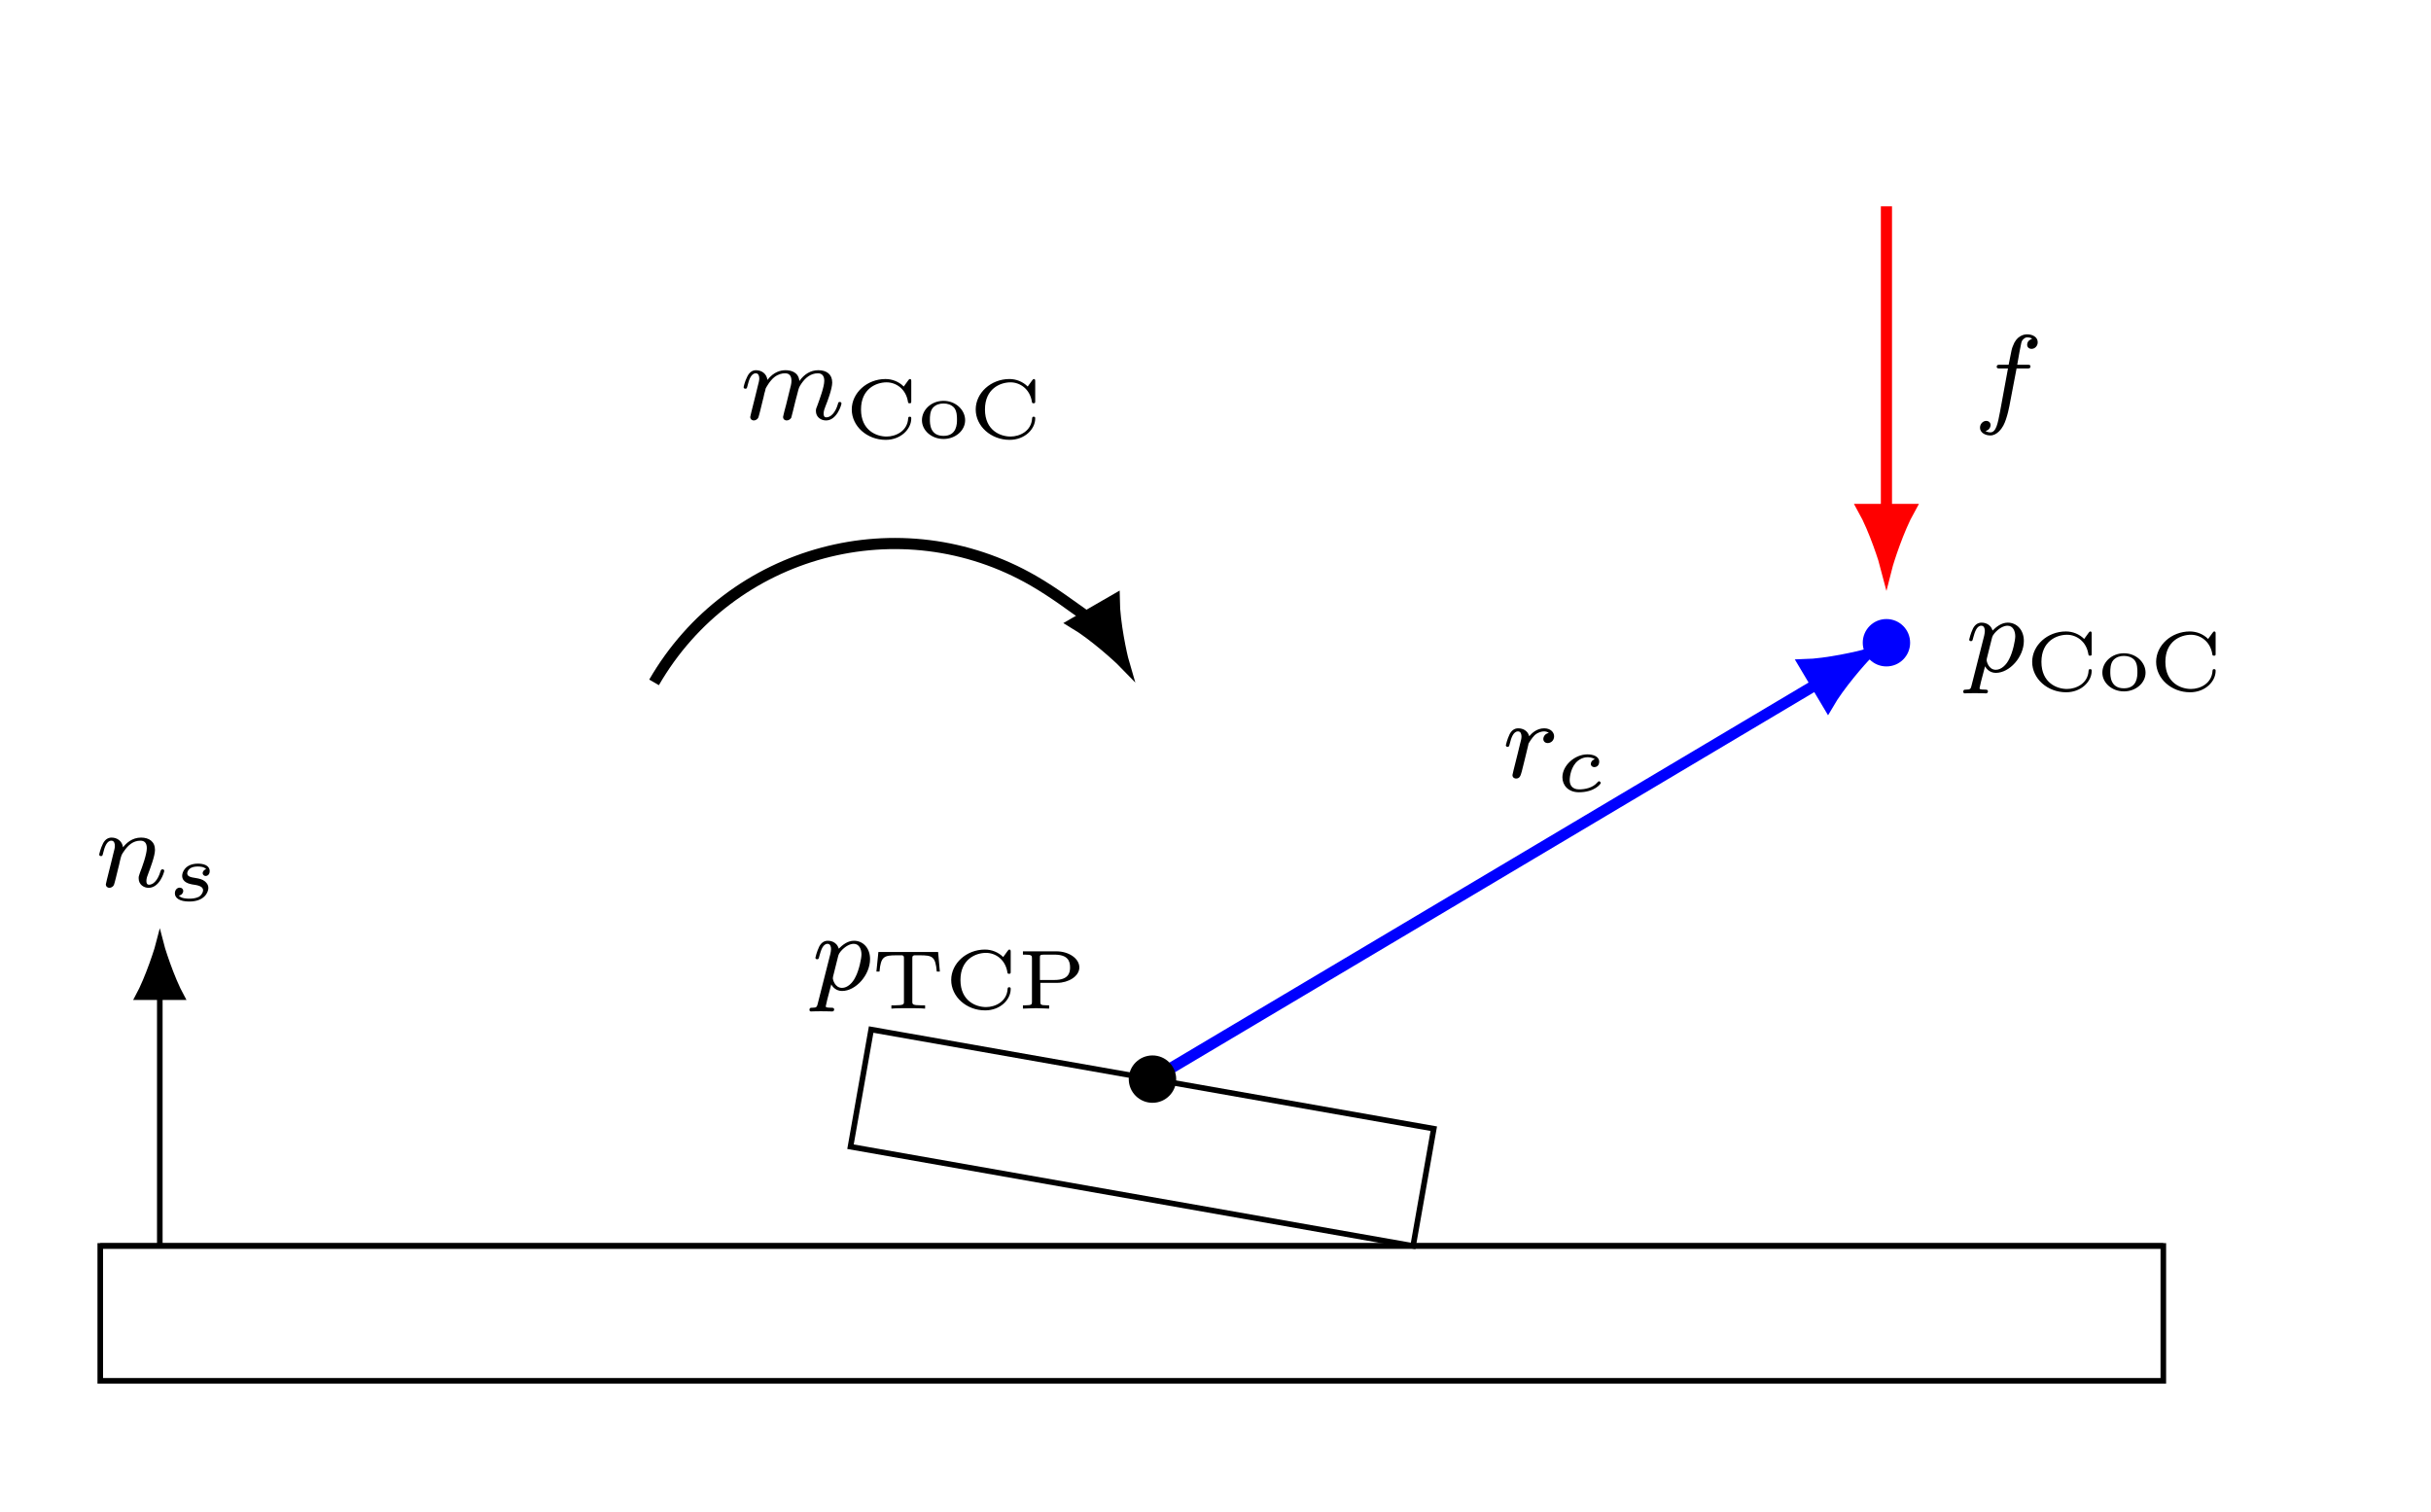
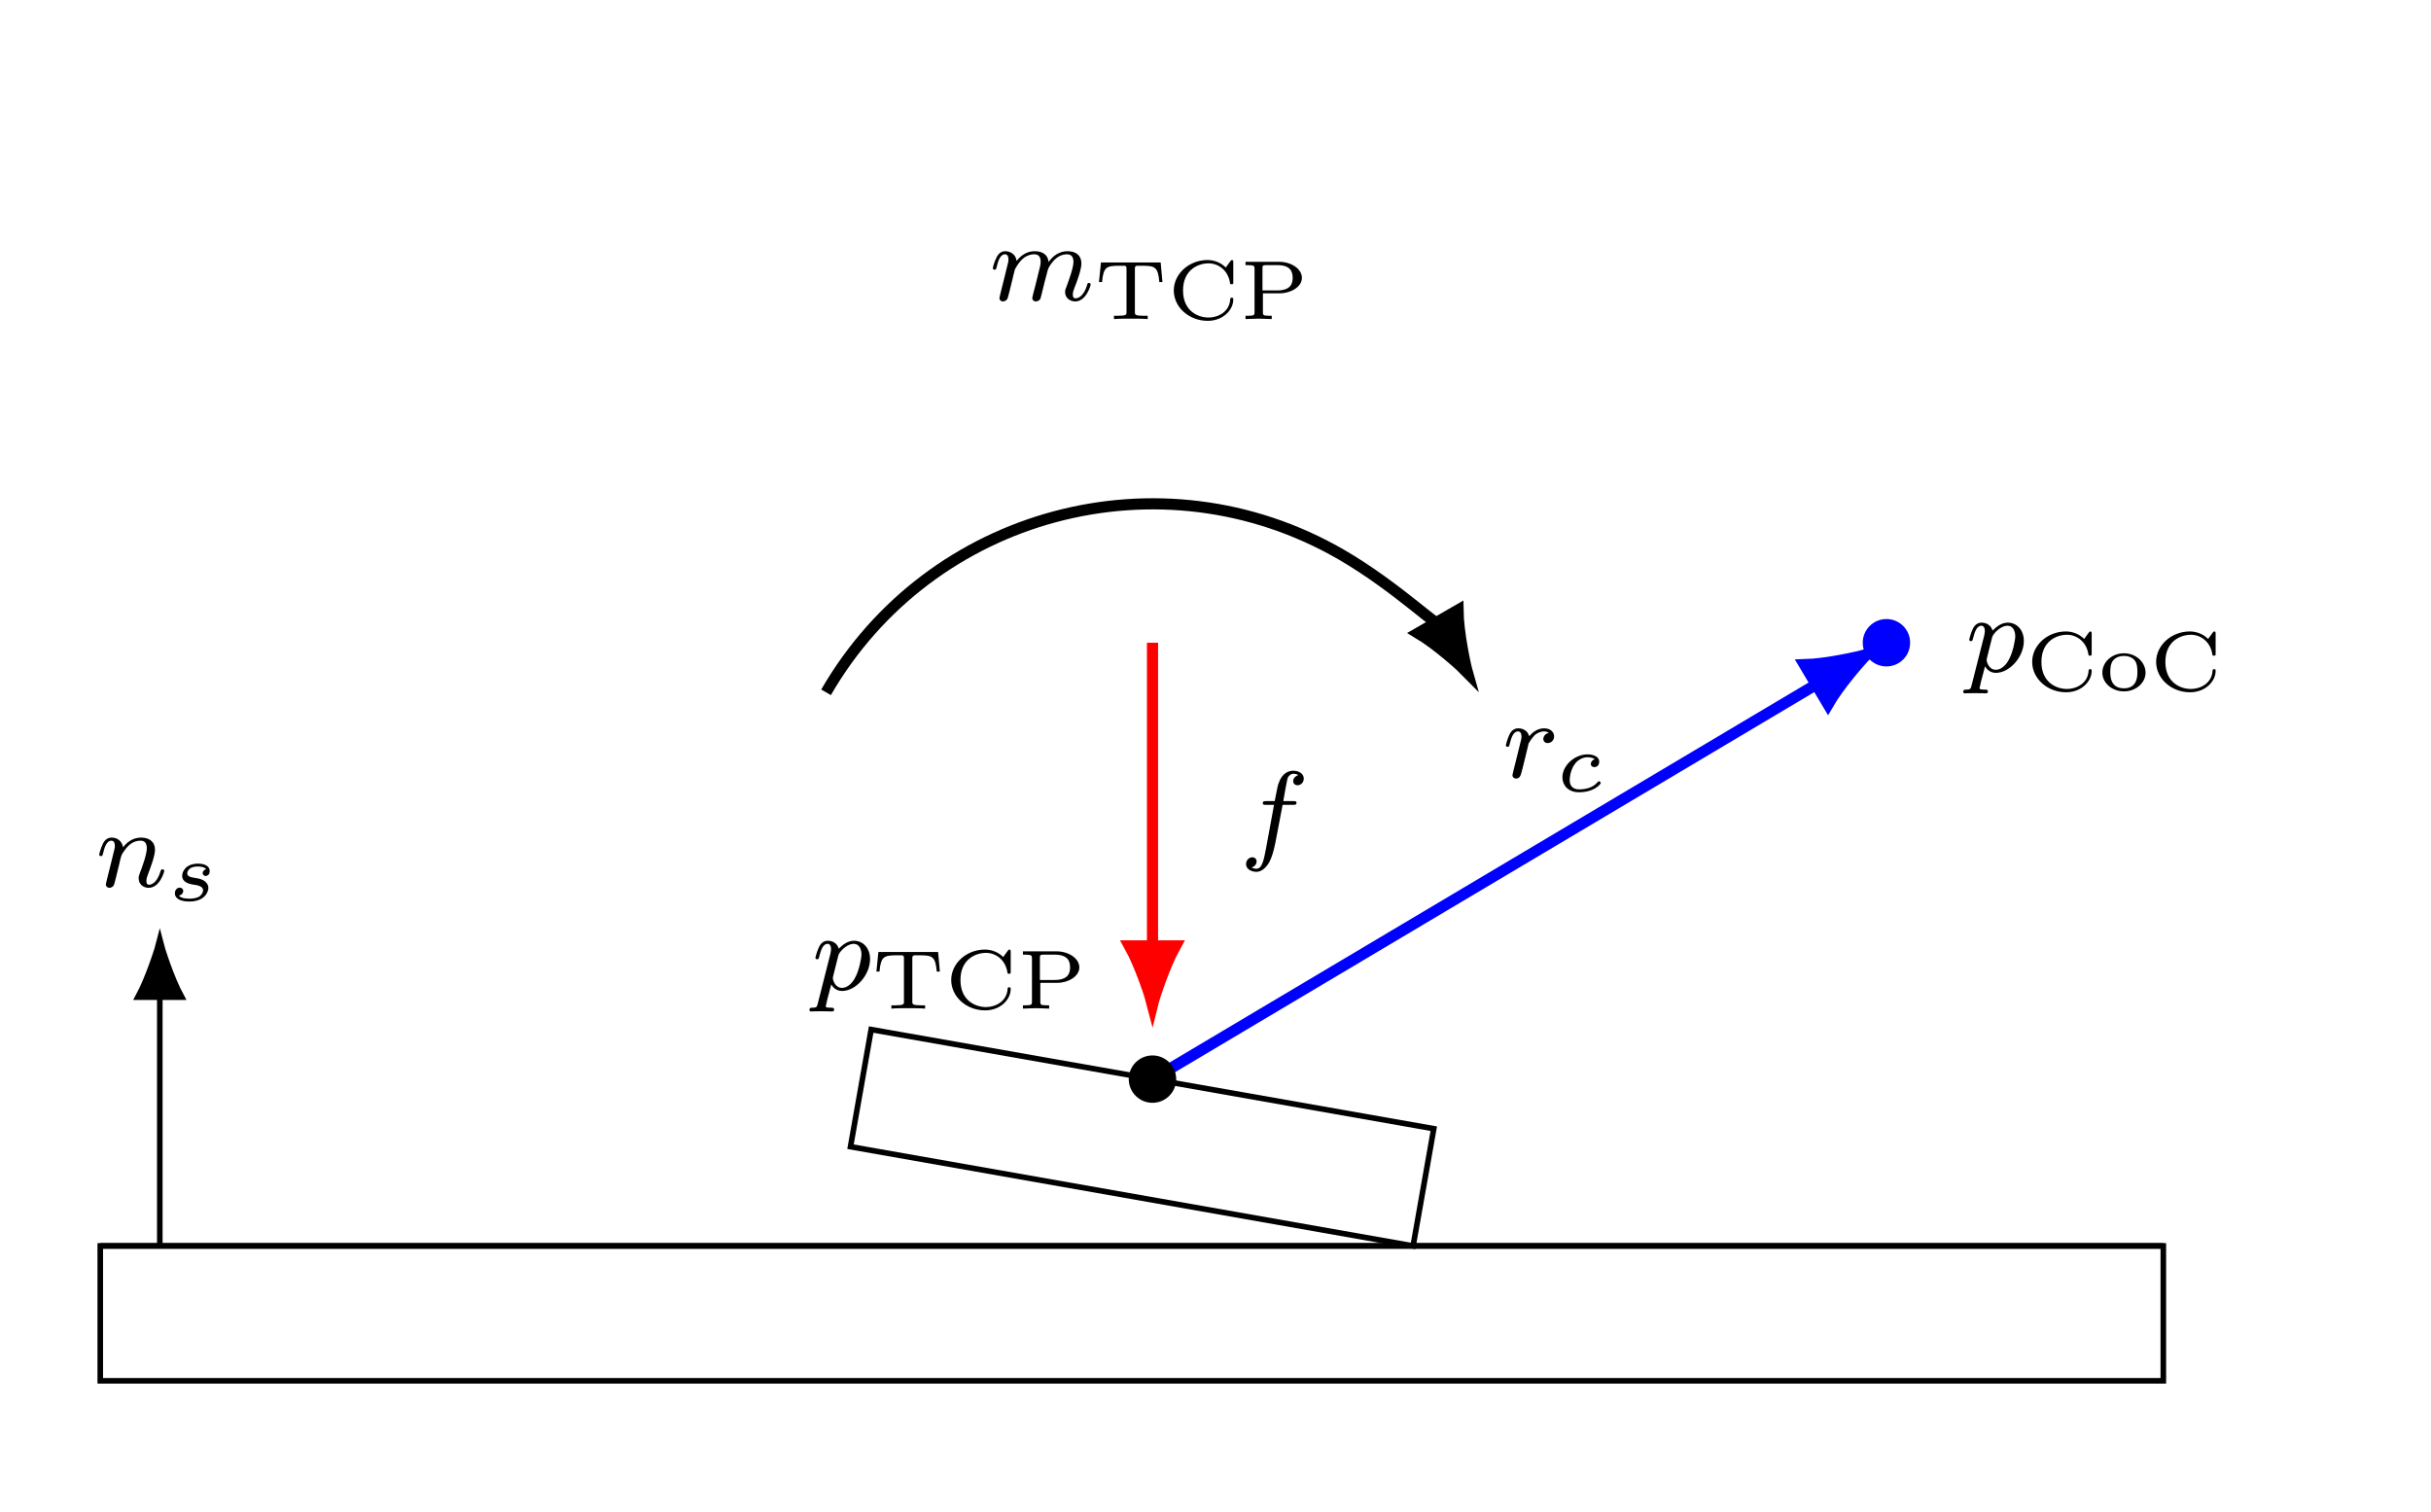
<svg xmlns="http://www.w3.org/2000/svg" xmlns:xlink="http://www.w3.org/1999/xlink" width="172.38" height="107.183" viewBox="0 0 172.38 107.183">
  <defs>
    <g>
      <g id="glyph-0-0">
        <path d="M 1.578 -1.297 C 1.609 -1.422 1.688 -1.719 1.703 -1.828 C 1.812 -2.266 1.812 -2.266 2 -2.531 C 2.266 -2.922 2.625 -3.266 3.156 -3.266 C 3.453 -3.266 3.609 -3.094 3.609 -2.734 C 3.609 -2.297 3.281 -1.391 3.125 -1 C 3.031 -0.75 3.031 -0.703 3.031 -0.594 C 3.031 -0.141 3.406 0.078 3.734 0.078 C 4.516 0.078 4.844 -1.031 4.844 -1.125 C 4.844 -1.203 4.781 -1.234 4.719 -1.234 C 4.625 -1.234 4.609 -1.172 4.578 -1.094 C 4.391 -0.453 4.062 -0.141 3.766 -0.141 C 3.641 -0.141 3.578 -0.219 3.578 -0.406 C 3.578 -0.578 3.641 -0.766 3.719 -0.953 C 3.828 -1.25 4.188 -2.172 4.188 -2.609 C 4.188 -3.203 3.766 -3.484 3.203 -3.484 C 2.562 -3.484 2.156 -3.094 1.922 -2.797 C 1.859 -3.234 1.516 -3.484 1.109 -3.484 C 0.828 -3.484 0.625 -3.312 0.5 -3.062 C 0.312 -2.688 0.234 -2.297 0.234 -2.281 C 0.234 -2.203 0.297 -2.172 0.359 -2.172 C 0.453 -2.172 0.469 -2.203 0.516 -2.406 C 0.609 -2.797 0.766 -3.266 1.094 -3.266 C 1.297 -3.266 1.344 -3.062 1.344 -2.891 C 1.344 -2.75 1.297 -2.594 1.234 -2.344 C 1.219 -2.281 1.109 -1.812 1.078 -1.703 L 0.781 -0.516 C 0.75 -0.391 0.703 -0.203 0.703 -0.172 C 0.703 0.016 0.859 0.078 0.953 0.078 C 1.094 0.078 1.219 -0.016 1.266 -0.109 C 1.297 -0.156 1.359 -0.422 1.406 -0.594 Z M 1.578 -1.297 " />
      </g>
      <g id="glyph-0-1">
        <path d="M 1.531 -1.094 C 1.609 -1.438 1.703 -1.766 1.781 -2.125 C 1.781 -2.141 1.844 -2.359 1.844 -2.406 C 1.875 -2.469 2.078 -2.797 2.281 -3 C 2.531 -3.219 2.797 -3.266 2.938 -3.266 C 3.031 -3.266 3.172 -3.25 3.281 -3.156 C 2.938 -3.094 2.891 -2.797 2.891 -2.734 C 2.891 -2.547 3.031 -2.438 3.203 -2.438 C 3.422 -2.438 3.656 -2.609 3.656 -2.922 C 3.656 -3.203 3.406 -3.484 2.953 -3.484 C 2.422 -3.484 2.062 -3.125 1.891 -2.922 C 1.734 -3.484 1.188 -3.484 1.109 -3.484 C 0.828 -3.484 0.625 -3.312 0.5 -3.062 C 0.328 -2.703 0.234 -2.297 0.234 -2.281 C 0.234 -2.203 0.297 -2.172 0.359 -2.172 C 0.453 -2.172 0.469 -2.203 0.516 -2.406 C 0.609 -2.797 0.766 -3.266 1.094 -3.266 C 1.297 -3.266 1.344 -3.062 1.344 -2.891 C 1.344 -2.75 1.297 -2.594 1.234 -2.344 C 1.219 -2.281 1.109 -1.812 1.078 -1.703 L 0.781 -0.516 C 0.75 -0.391 0.703 -0.203 0.703 -0.172 C 0.703 0.016 0.859 0.078 0.953 0.078 C 1.234 0.078 1.281 -0.141 1.359 -0.406 Z M 1.531 -1.094 " />
      </g>
      <g id="glyph-0-2">
        <path d="M 0.406 0.953 C 0.344 1.203 0.328 1.266 0.016 1.266 C -0.094 1.266 -0.188 1.266 -0.188 1.422 C -0.188 1.5 -0.125 1.531 -0.078 1.531 C 0 1.531 0.031 1.516 0.609 1.516 C 1.188 1.516 1.359 1.531 1.406 1.531 C 1.438 1.531 1.562 1.531 1.562 1.391 C 1.562 1.266 1.453 1.266 1.359 1.266 C 0.969 1.266 0.969 1.219 0.969 1.156 C 0.969 1.094 1.109 0.531 1.359 -0.391 C 1.453 -0.203 1.703 0.078 2.125 0.078 C 3.094 0.078 4.109 -1.047 4.109 -2.188 C 4.109 -2.969 3.609 -3.484 2.969 -3.484 C 2.5 -3.484 2.125 -3.156 1.891 -2.922 C 1.719 -3.484 1.188 -3.484 1.109 -3.484 C 0.828 -3.484 0.625 -3.312 0.5 -3.062 C 0.328 -2.703 0.234 -2.297 0.234 -2.281 C 0.234 -2.203 0.297 -2.172 0.359 -2.172 C 0.453 -2.172 0.469 -2.203 0.516 -2.406 C 0.625 -2.812 0.766 -3.266 1.094 -3.266 C 1.281 -3.266 1.344 -3.078 1.344 -2.891 C 1.344 -2.812 1.312 -2.625 1.297 -2.562 Z M 1.859 -2.438 C 1.906 -2.562 1.906 -2.578 2.031 -2.734 C 2.328 -3.078 2.672 -3.266 2.953 -3.266 C 3.344 -3.266 3.5 -2.875 3.5 -2.516 C 3.5 -2.234 3.328 -1.391 3.078 -0.922 C 2.875 -0.484 2.5 -0.141 2.125 -0.141 C 1.594 -0.141 1.469 -0.766 1.469 -0.812 C 1.469 -0.828 1.484 -0.922 1.484 -0.938 Z M 1.859 -2.438 " />
      </g>
      <g id="glyph-0-3">
        <path d="M 3.031 -3.141 L 3.766 -3.141 C 3.922 -3.141 4.016 -3.141 4.016 -3.297 C 4.016 -3.406 3.906 -3.406 3.781 -3.406 L 3.078 -3.406 C 3.203 -4.125 3.281 -4.562 3.359 -4.922 C 3.391 -5.062 3.422 -5.141 3.531 -5.234 C 3.641 -5.328 3.703 -5.344 3.781 -5.344 C 3.906 -5.344 4.031 -5.328 4.141 -5.25 C 4.094 -5.234 4.047 -5.219 4.016 -5.188 C 3.875 -5.125 3.781 -4.984 3.781 -4.828 C 3.781 -4.641 3.922 -4.531 4.094 -4.531 C 4.328 -4.531 4.531 -4.734 4.531 -5 C 4.531 -5.375 4.156 -5.562 3.781 -5.562 C 3.516 -5.562 3.016 -5.438 2.766 -4.719 C 2.688 -4.531 2.688 -4.516 2.469 -3.406 L 1.875 -3.406 C 1.719 -3.406 1.625 -3.406 1.625 -3.25 C 1.625 -3.141 1.734 -3.141 1.859 -3.141 L 2.422 -3.141 L 1.859 -0.078 C 1.703 0.719 1.594 1.391 1.172 1.391 C 1.141 1.391 0.984 1.391 0.828 1.297 C 1.188 1.203 1.188 0.875 1.188 0.875 C 1.188 0.688 1.047 0.578 0.875 0.578 C 0.672 0.578 0.438 0.766 0.438 1.062 C 0.438 1.391 0.781 1.609 1.172 1.609 C 1.656 1.609 1.984 1.109 2.094 0.906 C 2.375 0.391 2.547 -0.594 2.562 -0.688 Z M 3.031 -3.141 " />
      </g>
      <g id="glyph-0-4">
        <path d="M 1.578 -1.297 C 1.609 -1.422 1.688 -1.719 1.703 -1.828 C 1.734 -1.906 1.781 -2.109 1.797 -2.188 C 1.812 -2.219 2.078 -2.734 2.422 -3 C 2.688 -3.203 2.953 -3.266 3.172 -3.266 C 3.469 -3.266 3.625 -3.094 3.625 -2.734 C 3.625 -2.531 3.578 -2.359 3.484 -2 C 3.438 -1.797 3.297 -1.266 3.25 -1.047 L 3.125 -0.578 C 3.094 -0.438 3.031 -0.203 3.031 -0.172 C 3.031 0.016 3.188 0.078 3.281 0.078 C 3.438 0.078 3.547 -0.016 3.609 -0.109 C 3.625 -0.156 3.688 -0.422 3.734 -0.594 L 3.906 -1.297 C 3.938 -1.422 4.016 -1.719 4.047 -1.828 C 4.156 -2.266 4.156 -2.266 4.328 -2.531 C 4.594 -2.922 4.969 -3.266 5.5 -3.266 C 5.781 -3.266 5.953 -3.094 5.953 -2.734 C 5.953 -2.297 5.609 -1.391 5.469 -1 C 5.391 -0.797 5.359 -0.75 5.359 -0.594 C 5.359 -0.141 5.734 0.078 6.078 0.078 C 6.844 0.078 7.172 -1.031 7.172 -1.125 C 7.172 -1.203 7.109 -1.234 7.047 -1.234 C 6.953 -1.234 6.938 -1.172 6.922 -1.094 C 6.734 -0.438 6.391 -0.141 6.094 -0.141 C 5.969 -0.141 5.906 -0.219 5.906 -0.406 C 5.906 -0.578 5.969 -0.766 6.047 -0.953 C 6.172 -1.25 6.516 -2.172 6.516 -2.609 C 6.516 -3.203 6.109 -3.484 5.531 -3.484 C 4.984 -3.484 4.531 -3.203 4.188 -2.719 C 4.125 -3.344 3.609 -3.484 3.203 -3.484 C 2.844 -3.484 2.359 -3.359 1.922 -2.797 C 1.859 -3.266 1.484 -3.484 1.109 -3.484 C 0.844 -3.484 0.641 -3.328 0.5 -3.047 C 0.312 -2.688 0.234 -2.297 0.234 -2.281 C 0.234 -2.203 0.297 -2.172 0.359 -2.172 C 0.453 -2.172 0.469 -2.203 0.516 -2.406 C 0.609 -2.797 0.766 -3.266 1.094 -3.266 C 1.297 -3.266 1.344 -3.062 1.344 -2.891 C 1.344 -2.75 1.297 -2.594 1.234 -2.344 C 1.219 -2.281 1.109 -1.812 1.078 -1.703 L 0.781 -0.516 C 0.75 -0.391 0.703 -0.203 0.703 -0.172 C 0.703 0.016 0.859 0.078 0.953 0.078 C 1.094 0.078 1.219 -0.016 1.266 -0.109 C 1.297 -0.156 1.359 -0.422 1.406 -0.594 Z M 1.578 -1.297 " />
      </g>
      <g id="glyph-1-0">
        <path d="M 2.719 -2.234 C 2.547 -2.188 2.469 -2.047 2.469 -1.953 C 2.469 -1.859 2.547 -1.75 2.688 -1.75 C 2.797 -1.75 2.969 -1.844 2.969 -2.094 C 2.969 -2.5 2.531 -2.625 2.141 -2.625 C 1.234 -2.625 1.016 -2.016 1.016 -1.766 C 1.016 -1.281 1.562 -1.188 1.703 -1.156 C 2.156 -1.094 2.5 -1.016 2.5 -0.734 C 2.5 -0.609 2.406 -0.391 2.188 -0.266 C 1.953 -0.156 1.703 -0.141 1.531 -0.141 C 1.312 -0.141 0.953 -0.156 0.781 -0.359 C 0.984 -0.391 1.094 -0.547 1.094 -0.688 C 1.094 -0.812 1 -0.922 0.844 -0.922 C 0.688 -0.922 0.5 -0.797 0.5 -0.516 C 0.5 -0.188 0.828 0.062 1.516 0.062 C 2.625 0.062 2.875 -0.625 2.875 -0.906 C 2.875 -1.094 2.781 -1.234 2.641 -1.359 C 2.453 -1.516 2.234 -1.562 1.953 -1.609 C 1.656 -1.656 1.375 -1.703 1.375 -1.938 C 1.375 -1.938 1.375 -2.422 2.125 -2.422 C 2.281 -2.422 2.578 -2.406 2.719 -2.234 Z M 2.719 -2.234 " />
      </g>
      <g id="glyph-1-1">
        <path d="M 2.75 -2.281 C 2.672 -2.266 2.469 -2.156 2.469 -1.938 C 2.469 -1.797 2.594 -1.719 2.719 -1.719 C 2.859 -1.719 3.062 -1.812 3.062 -2.109 C 3.062 -2.484 2.609 -2.625 2.234 -2.625 C 1.312 -2.625 0.453 -1.828 0.453 -1 C 0.453 -0.438 0.859 0.062 1.625 0.062 C 2.734 0.062 3.172 -0.531 3.172 -0.594 C 3.172 -0.656 3.094 -0.719 3.047 -0.719 C 3.016 -0.719 3.016 -0.719 2.922 -0.625 C 2.609 -0.25 2.047 -0.141 1.641 -0.141 C 1.141 -0.141 0.969 -0.453 0.969 -0.797 C 0.969 -0.812 0.969 -1.516 1.391 -2.016 C 1.469 -2.109 1.781 -2.422 2.234 -2.422 C 2.266 -2.422 2.578 -2.422 2.75 -2.281 Z M 2.75 -2.281 " />
      </g>
      <g id="glyph-2-0">
        <path d="M 4.703 -4.016 L 0.469 -4.016 L 0.328 -2.625 L 0.547 -2.625 C 0.641 -3.703 0.875 -3.781 1.766 -3.781 C 1.891 -3.781 2.094 -3.781 2.156 -3.781 C 2.281 -3.75 2.281 -3.688 2.281 -3.547 L 2.281 -0.5 C 2.281 -0.312 2.281 -0.234 1.656 -0.234 L 1.391 -0.234 L 1.391 0 C 1.688 -0.031 2.266 -0.031 2.578 -0.031 C 2.891 -0.031 3.484 -0.031 3.781 0 L 3.781 -0.234 L 3.516 -0.234 C 2.875 -0.234 2.875 -0.312 2.875 -0.5 L 2.875 -3.547 C 2.875 -3.688 2.875 -3.75 3.016 -3.781 C 3.062 -3.781 3.266 -3.781 3.391 -3.781 C 4.297 -3.781 4.516 -3.703 4.609 -2.625 L 4.828 -2.625 Z M 4.703 -4.016 " />
      </g>
      <g id="glyph-2-1">
        <path d="M 4.688 -4.016 C 4.688 -4.109 4.688 -4.188 4.594 -4.188 C 4.547 -4.188 4.531 -4.156 4.484 -4.109 L 4.156 -3.656 C 3.812 -4 3.344 -4.188 2.859 -4.188 C 1.547 -4.188 0.469 -3.203 0.469 -2.031 C 0.469 -0.844 1.547 0.125 2.875 0.125 C 3.953 0.125 4.688 -0.641 4.688 -1.391 C 4.688 -1.453 4.688 -1.516 4.578 -1.516 C 4.484 -1.516 4.484 -1.469 4.469 -1.406 C 4.422 -0.5 3.594 -0.109 2.938 -0.109 C 2.234 -0.109 1.125 -0.531 1.125 -2.031 C 1.125 -3.5 2.203 -3.953 2.938 -3.953 C 3.609 -3.953 4.312 -3.484 4.453 -2.578 C 4.469 -2.5 4.469 -2.469 4.578 -2.469 C 4.688 -2.469 4.688 -2.516 4.688 -2.625 Z M 4.688 -4.016 " />
      </g>
      <g id="glyph-2-2">
        <path d="M 1.625 -1.828 L 2.828 -1.828 C 3.594 -1.828 4.391 -2.281 4.391 -2.922 C 4.391 -3.547 3.656 -4.062 2.766 -4.062 L 0.391 -4.062 L 0.391 -3.828 L 0.547 -3.828 C 1.031 -3.828 1.031 -3.75 1.031 -3.562 L 1.031 -0.5 C 1.031 -0.297 1.031 -0.234 0.547 -0.234 L 0.391 -0.234 L 0.391 0 C 0.484 0 1.078 -0.031 1.328 -0.031 C 1.578 -0.031 2.156 0 2.25 0 L 2.25 -0.234 L 2.094 -0.234 C 1.625 -0.234 1.625 -0.297 1.625 -0.5 Z M 2.625 -3.828 C 3.562 -3.828 3.734 -3.391 3.734 -2.922 C 3.734 -2.562 3.641 -2.031 2.625 -2.031 L 1.594 -2.031 L 1.594 -3.594 C 1.594 -3.781 1.594 -3.828 1.891 -3.828 Z M 2.625 -3.828 " />
      </g>
      <g id="glyph-2-3">
        <path d="M 3.344 -1.266 C 3.344 -2 2.672 -2.641 1.812 -2.641 C 0.938 -2.641 0.281 -2 0.281 -1.266 C 0.281 -0.547 0.953 0.062 1.812 0.062 C 2.672 0.062 3.344 -0.547 3.344 -1.266 Z M 1.812 -0.156 C 0.844 -0.156 0.844 -1.031 0.844 -1.312 C 0.844 -1.5 0.844 -1.906 1.062 -2.156 C 1.266 -2.375 1.531 -2.453 1.812 -2.453 C 2.094 -2.453 2.359 -2.375 2.562 -2.156 C 2.766 -1.906 2.766 -1.516 2.766 -1.312 C 2.766 -1.031 2.766 -0.156 1.812 -0.156 Z M 1.812 -0.156 " />
      </g>
    </g>
  </defs>
  <path fill-rule="nonzero" fill="rgb(100%, 100%, 100%)" fill-opacity="1" stroke-width="0.399" stroke-linecap="butt" stroke-linejoin="miter" stroke="rgb(0%, 0%, 0%)" stroke-opacity="1" stroke-miterlimit="10" d="M -73.703 -9.639 L -73.703 -0 L 73.701 -0 L 73.701 -9.639 Z M -73.703 -9.639 " transform="matrix(0.992435, 0, 0, -0.992435, 80.25524, 88.35154)" />
  <path fill="none" stroke-width="0.399" stroke-linecap="butt" stroke-linejoin="miter" stroke="rgb(0%, 0%, 0%)" stroke-opacity="1" stroke-miterlimit="10" d="M -73.703 -0 L 73.701 -0 " transform="matrix(0.992435, 0, 0, -0.992435, 80.25524, 88.35154)" />
  <path fill="none" stroke-width="0.399" stroke-linecap="butt" stroke-linejoin="miter" stroke="rgb(0%, 0%, 0%)" stroke-opacity="1" stroke-miterlimit="10" d="M -69.449 -0 L -69.449 17.775 " transform="matrix(0.992435, 0, 0, -0.992435, 80.25524, 88.35154)" />
  <path fill-rule="nonzero" fill="rgb(0%, 0%, 0%)" fill-opacity="1" stroke-width="0.399" stroke-linecap="butt" stroke-linejoin="miter" stroke="rgb(0%, 0%, 0%)" stroke-opacity="1" stroke-miterlimit="10" d="M 4.082 -0.001 C 3.579 0.121 1.378 0.814 0.001 1.566 L 0.001 -1.568 C 1.378 -0.812 3.579 -0.123 4.082 -0.001 Z M 4.082 -0.001 " transform="matrix(0, -0.992435, -0.992435, 0, 11.33104, 70.71166)" />
  <g fill="rgb(0%, 0%, 0%)" fill-opacity="1">
    <use xlink:href="#glyph-0-0" x="6.802" y="62.88" />
  </g>
  <g fill="rgb(0%, 0%, 0%)" fill-opacity="1">
    <use xlink:href="#glyph-1-0" x="11.901" y="63.868" />
  </g>
  <path fill-rule="nonzero" fill="rgb(100%, 100%, 100%)" fill-opacity="1" stroke-width="0.399" stroke-linecap="butt" stroke-linejoin="miter" stroke="rgb(0%, 0%, 0%)" stroke-opacity="1" stroke-miterlimit="10" d="M -20.099 7.089 L -18.623 15.461 L 21.576 8.376 L 20.1 -0 Z M -20.099 7.089 " transform="matrix(0.992435, 0, 0, -0.992435, 80.25524, 88.35154)" />
  <path fill="none" stroke-width="0.797" stroke-linecap="butt" stroke-linejoin="miter" stroke="rgb(0%, 0%, 100%)" stroke-opacity="1" stroke-miterlimit="10" d="M 1.479 11.918 L 48.9 40.116 " transform="matrix(0.992435, 0, 0, -0.992435, 80.25524, 88.35154)" />
  <path fill-rule="nonzero" fill="rgb(0%, 0%, 100%)" fill-opacity="1" stroke-width="0.797" stroke-linecap="butt" stroke-linejoin="miter" stroke="rgb(0%, 0%, 100%)" stroke-opacity="1" stroke-miterlimit="10" d="M 4.194 0.001 C 3.679 0.129 1.413 0.853 0 1.643 L 0.001 -1.645 C 1.414 -0.855 3.678 -0.127 4.194 0.001 Z M 4.194 0.001 " transform="matrix(0.852998, -0.507184, -0.507184, -0.852998, 128.7862, 48.53841)" />
  <g fill="rgb(0%, 0%, 0%)" fill-opacity="1">
    <use xlink:href="#glyph-0-1" x="106.544" y="55.131" />
  </g>
  <g fill="rgb(0%, 0%, 0%)" fill-opacity="1">
    <use xlink:href="#glyph-1-1" x="110.336" y="56.119" />
  </g>
  <path fill-rule="nonzero" fill="rgb(0%, 0%, 0%)" fill-opacity="1" d="M 83.402 76.523 C 83.402 75.594 82.648 74.844 81.723 74.844 C 80.793 74.844 80.039 75.594 80.039 76.523 C 80.039 77.453 80.793 78.203 81.723 78.203 C 82.648 78.203 83.402 77.453 83.402 76.523 Z M 83.402 76.523 " />
  <g fill="rgb(0%, 0%, 0%)" fill-opacity="1">
    <use xlink:href="#glyph-0-2" x="57.586" y="70.195" />
  </g>
  <g fill="rgb(0%, 0%, 0%)" fill-opacity="1">
    <use xlink:href="#glyph-2-0" x="61.817" y="71.524" />
    <use xlink:href="#glyph-2-1" x="66.98" y="71.524" />
    <use xlink:href="#glyph-2-2" x="72.144" y="71.524" />
  </g>
  <path fill-rule="nonzero" fill="rgb(0%, 0%, 100%)" fill-opacity="1" d="M 135.445 45.578 C 135.445 44.648 134.695 43.898 133.766 43.898 C 132.836 43.898 132.086 44.648 132.086 45.578 C 132.086 46.508 132.836 47.258 133.766 47.258 C 134.695 47.258 135.445 46.508 135.445 45.578 Z M 135.445 45.578 " />
  <g fill="rgb(0%, 0%, 0%)" fill-opacity="1">
    <use xlink:href="#glyph-0-2" x="139.4" y="47.637" />
  </g>
  <g fill="rgb(0%, 0%, 0%)" fill-opacity="1">
    <use xlink:href="#glyph-2-1" x="143.631" y="48.966" />
    <use xlink:href="#glyph-2-3" x="148.795" y="48.966" />
    <use xlink:href="#glyph-2-1" x="152.42" y="48.966" />
  </g>
-   <path fill="none" stroke-width="0.797" stroke-linecap="butt" stroke-linejoin="miter" stroke="rgb(100%, 0%, 0%)" stroke-opacity="1" stroke-miterlimit="10" d="M 53.918 74.281 L 53.918 52.625 " transform="matrix(0.992435, 0, 0, -0.992435, 80.25524, 88.35154)" />
-   <path fill-rule="nonzero" fill="rgb(100%, 0%, 0%)" fill-opacity="1" stroke-width="0.797" stroke-linecap="butt" stroke-linejoin="miter" stroke="rgb(100%, 0%, 0%)" stroke-opacity="1" stroke-miterlimit="10" d="M 4.194 -0 C 3.679 0.13 1.415 0.854 -0.002 1.645 L -0.002 -1.645 C 1.415 -0.854 3.679 -0.13 4.194 -0 Z M 4.194 -0 " transform="matrix(0, 0.992435, 0.992435, 0, 133.7658, 36.12664)" />
+   <path fill="none" stroke-width="0.797" stroke-linecap="butt" stroke-linejoin="miter" stroke="rgb(100%, 0%, 0%)" stroke-opacity="1" stroke-miterlimit="10" d="M 1.479 43.099 L 1.479 21.44 " transform="matrix(0.992435, 0, 0, -0.992435, 80.25524, 88.35154)" />
+   <path fill-rule="nonzero" fill="rgb(100%, 0%, 0%)" fill-opacity="1" stroke-width="0.797" stroke-linecap="butt" stroke-linejoin="miter" stroke="rgb(100%, 0%, 0%)" stroke-opacity="1" stroke-miterlimit="10" d="M 4.194 0.002 C 3.678 0.128 1.415 0.856 0.002 1.643 L 0.002 -1.643 C 1.415 -0.856 3.678 -0.128 4.194 0.002 Z M 4.194 0.002 " transform="matrix(0, 0.992435, 0.992435, 0, 81.72075, 67.07243)" />
  <g fill="rgb(0%, 0%, 0%)" fill-opacity="1">
-     <use xlink:href="#glyph-0-3" x="139.962" y="29.27" />
+     <use xlink:href="#glyph-0-3" x="87.918" y="60.215" />
  </g>
-   <path fill="none" stroke-width="0.797" stroke-linecap="butt" stroke-linejoin="miter" stroke="rgb(0%, 0%, 0%)" stroke-opacity="1" stroke-miterlimit="10" d="M -34.135 40.266 C -28.652 49.755 -16.517 53.006 -7.027 47.527 C -4.012 45.788 -1.505 43.281 -2.682 45.319 " transform="matrix(0.992435, 0, 0, -0.992435, 80.25524, 88.35154)" />
-   <path fill-rule="nonzero" fill="rgb(0%, 0%, 0%)" fill-opacity="1" stroke-width="0.797" stroke-linecap="butt" stroke-linejoin="miter" stroke="rgb(0%, 0%, 0%)" stroke-opacity="1" stroke-miterlimit="10" d="M 4.197 0.001 C 3.679 0.127 1.416 0.852 0.001 1.646 L 0.001 -1.645 C 1.415 -0.857 3.681 -0.129 4.197 0.001 Z M 4.197 0.001 " transform="matrix(0.496188, 0.859479, 0.859479, -0.496188, 77.59259, 43.37404)" />
+   <path fill="none" stroke-width="0.797" stroke-linecap="butt" stroke-linejoin="miter" stroke="rgb(0%, 0%, 0%)" stroke-opacity="1" stroke-miterlimit="10" d="M -21.846 39.557 C -14.407 52.436 2.061 56.848 14.94 49.413 C 19.033 47.051 22.434 43.651 21.879 44.611 " transform="matrix(0.992435, 0, 0, -0.992435, 80.25524, 88.35154)" />
+   <path fill-rule="nonzero" fill="rgb(0%, 0%, 0%)" fill-opacity="1" stroke-width="0.797" stroke-linecap="butt" stroke-linejoin="miter" stroke="rgb(0%, 0%, 0%)" stroke-opacity="1" stroke-miterlimit="10" d="M 4.196 -0 C 3.68 0.129 1.417 0.854 0.001 1.644 L 0.001 -1.646 C 1.417 -0.855 3.68 -0.13 4.196 -0 Z M 4.196 -0 " transform="matrix(0.496188, 0.859479, 0.859479, -0.496188, 101.9693, 44.07716)" />
  <g fill="rgb(0%, 0%, 0%)" fill-opacity="1">
-     <use xlink:href="#glyph-0-4" x="52.496" y="29.737" />
+     <use xlink:href="#glyph-0-4" x="70.166" y="21.298" />
  </g>
  <g fill="rgb(0%, 0%, 0%)" fill-opacity="1">
-     <use xlink:href="#glyph-2-1" x="59.929" y="31.066" />
-     <use xlink:href="#glyph-2-3" x="65.093" y="31.066" />
-     <use xlink:href="#glyph-2-1" x="68.718" y="31.066" />
+     <use xlink:href="#glyph-2-0" x="77.599" y="22.627" />
+     <use xlink:href="#glyph-2-1" x="82.763" y="22.627" />
+     <use xlink:href="#glyph-2-2" x="87.927" y="22.627" />
  </g>
</svg>
